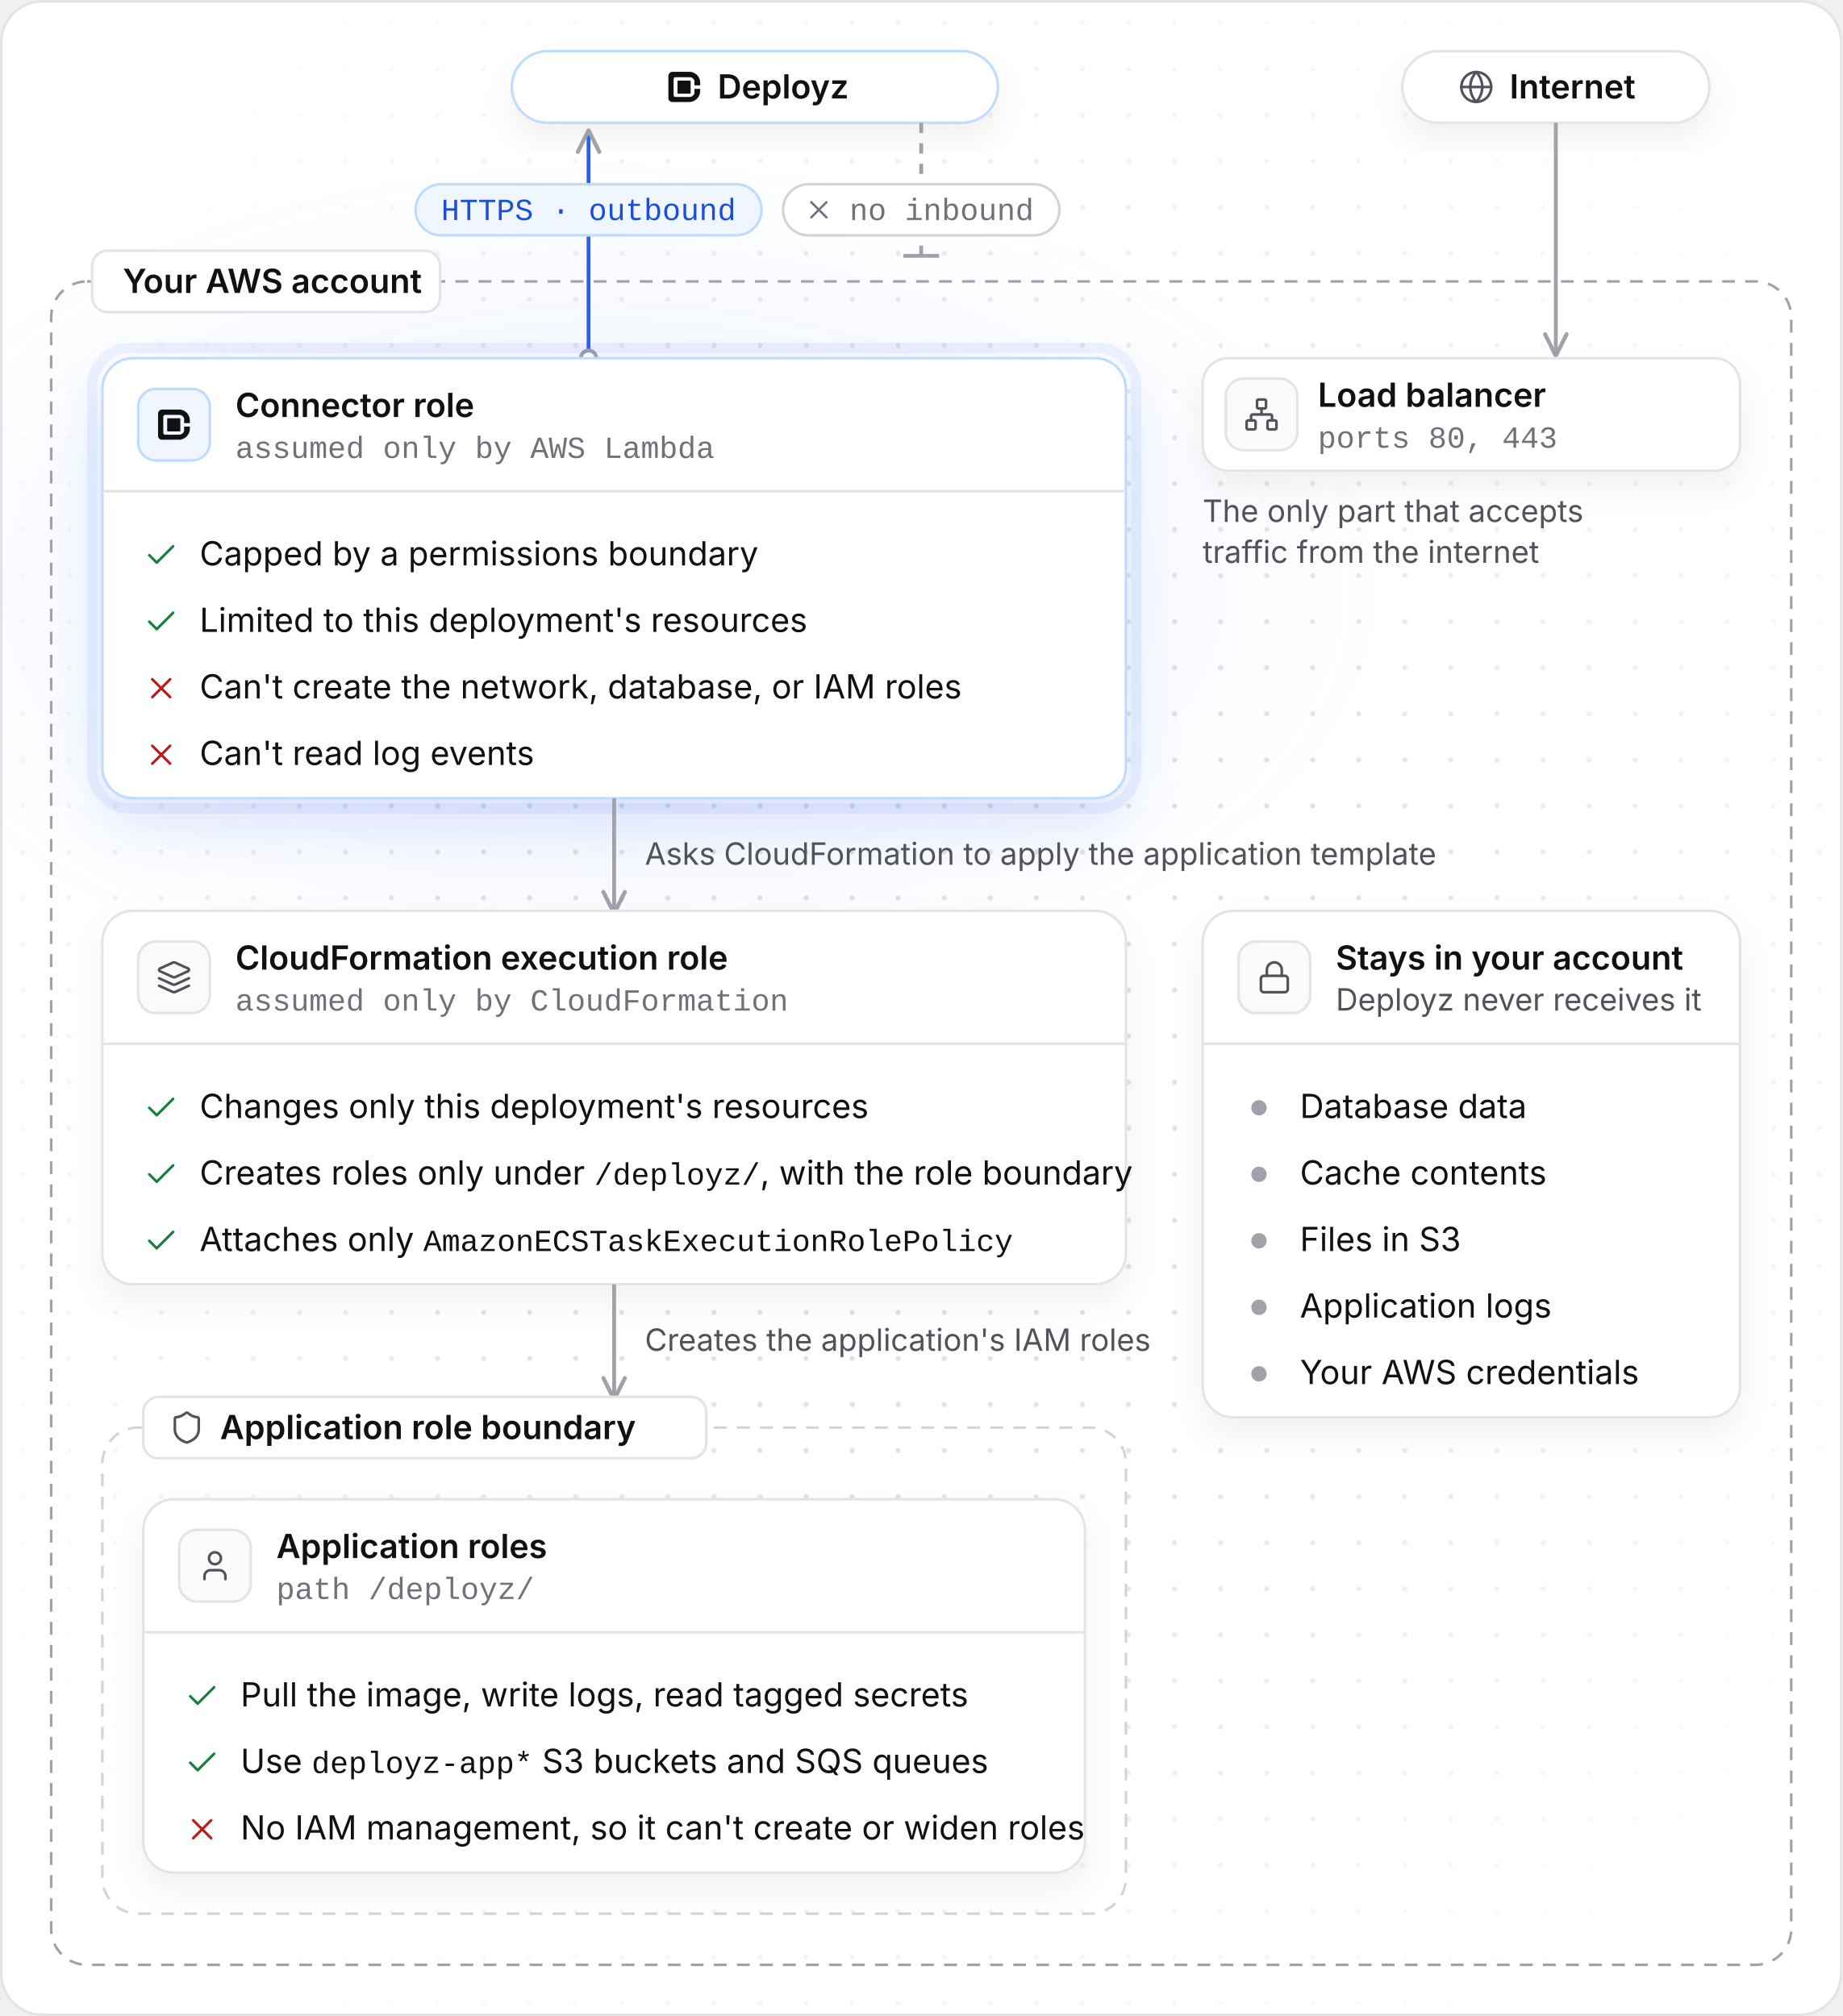
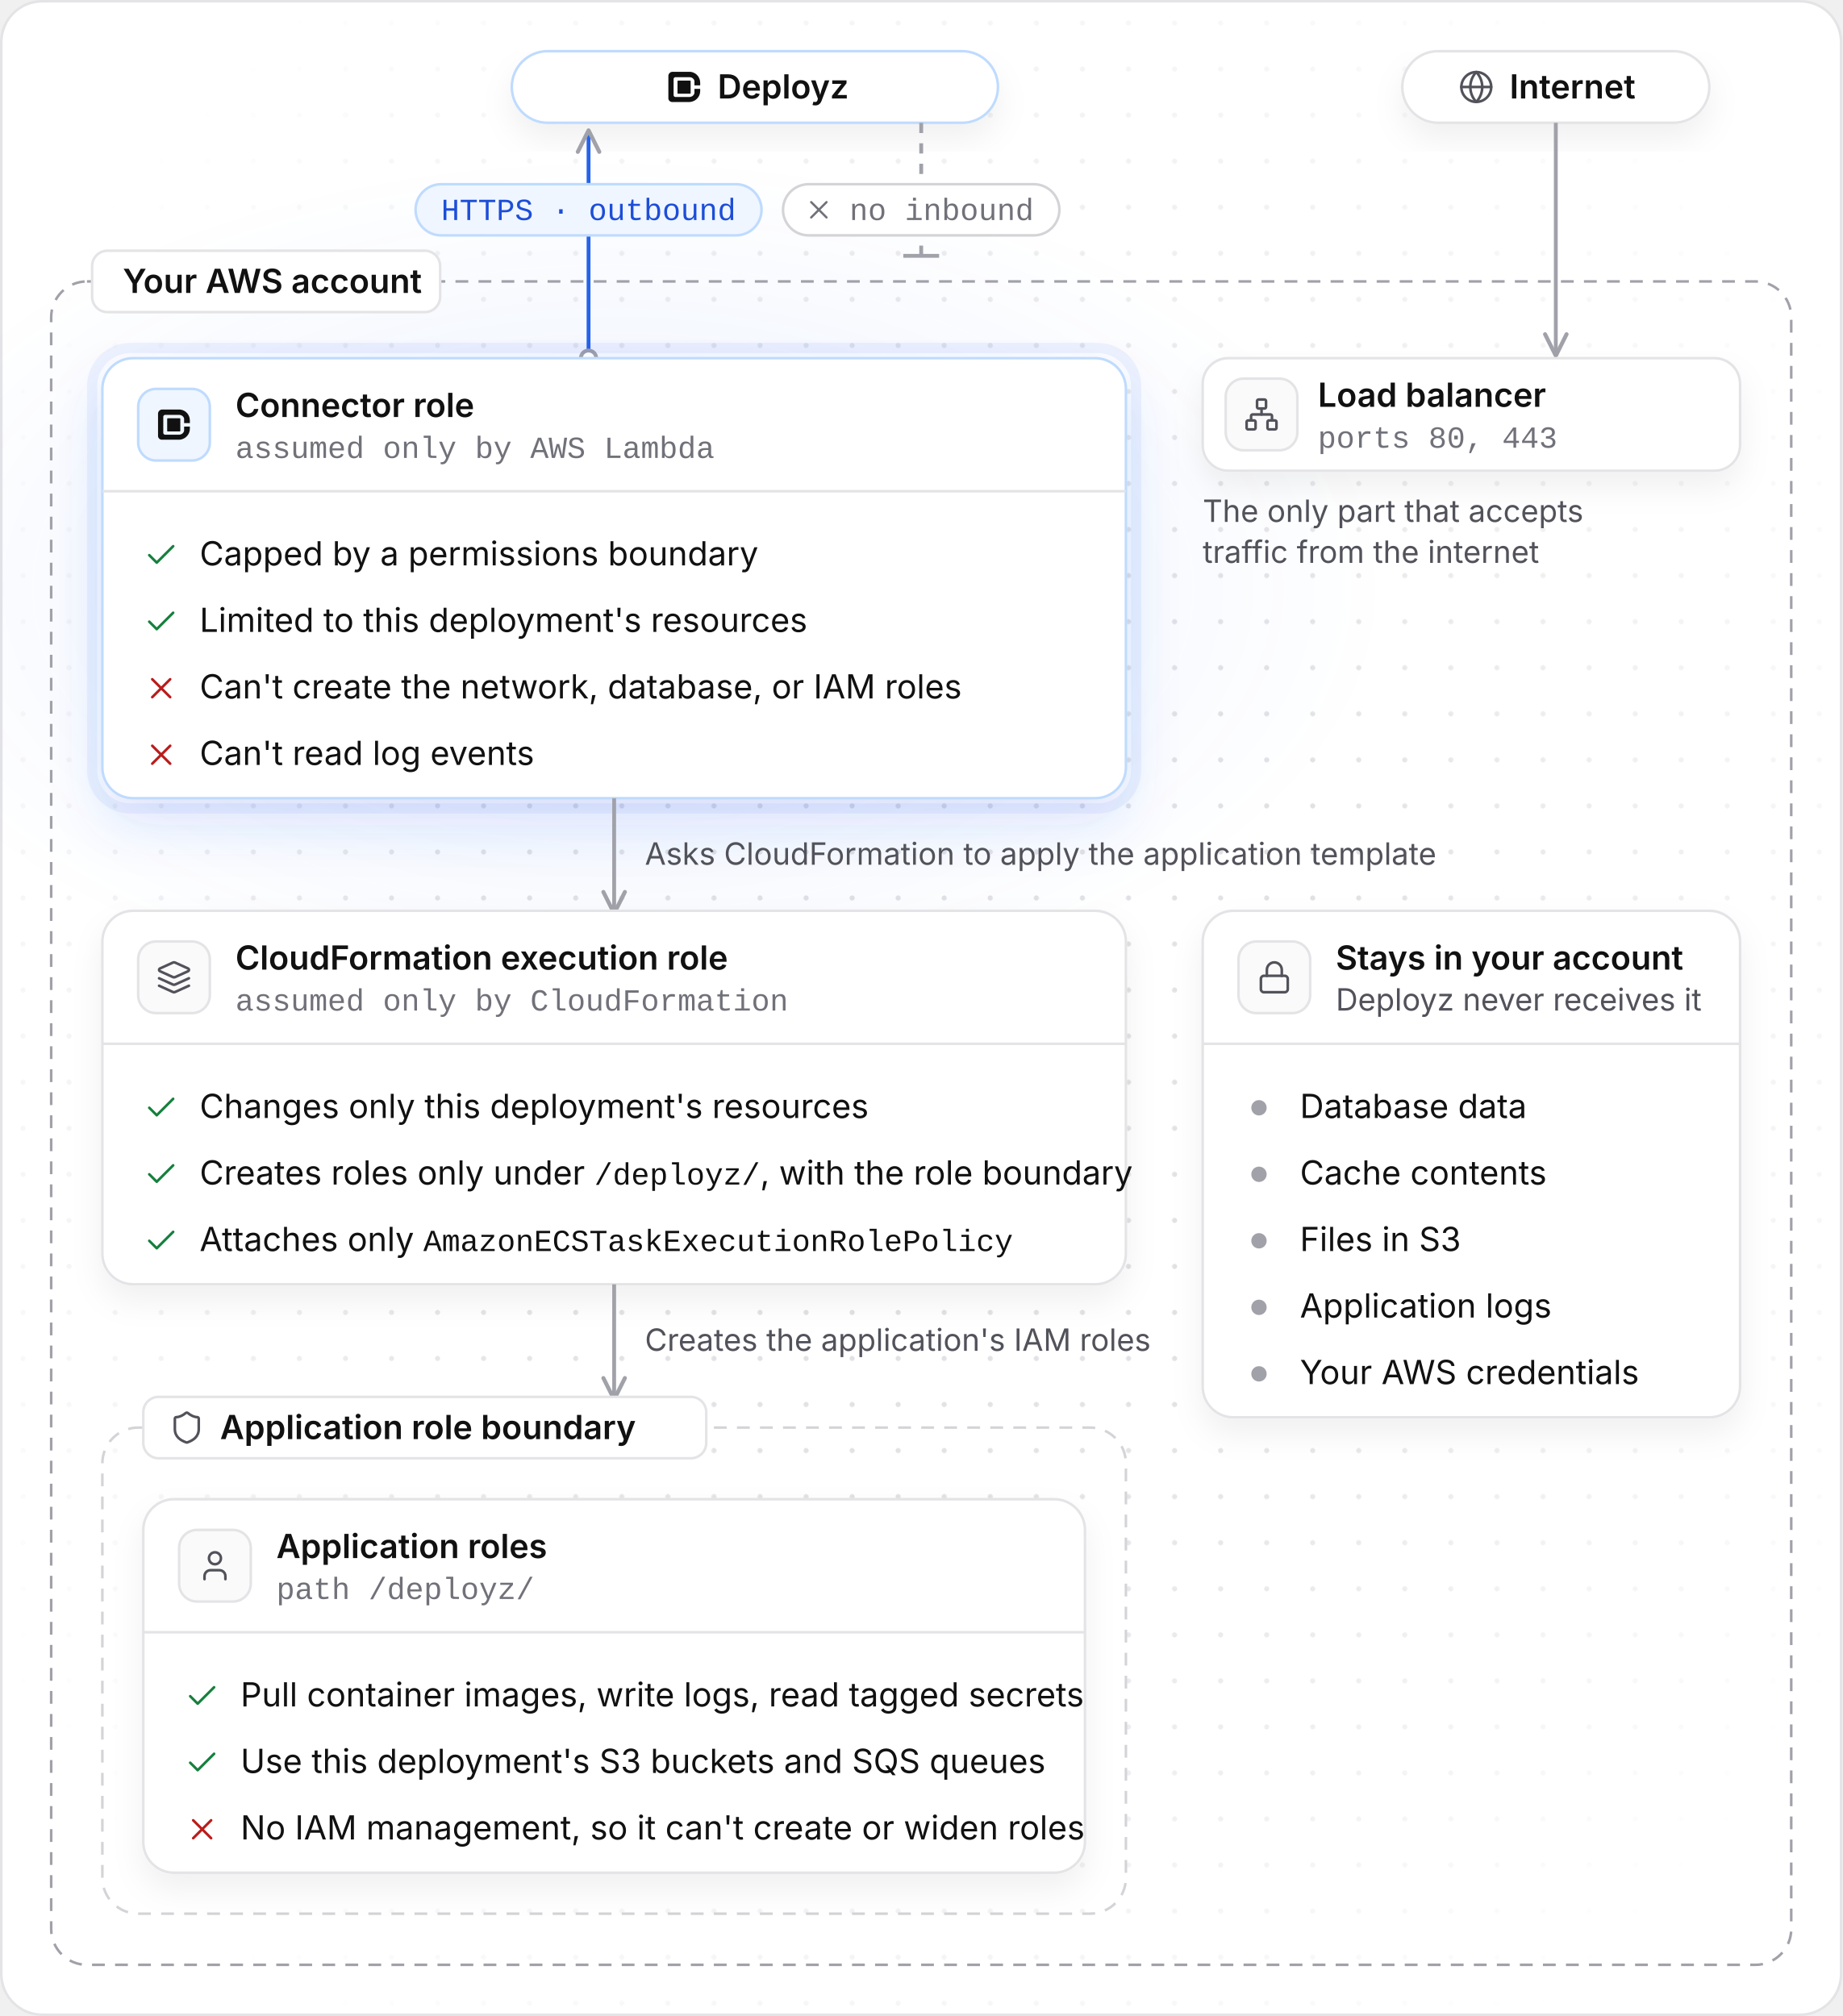
<svg xmlns="http://www.w3.org/2000/svg" width="720" height="788" viewBox="0 0 720 788" role="img" aria-labelledby="title desc">
  <defs>
    <style>
      text { font-family: Inter, "Inter Variable", ui-sans-serif, system-ui, -apple-system, "Segoe UI", sans-serif; fill: #111111; }
      .title { font-size: 13px; font-weight: 600; }
      .heading { font-size: 15px; font-weight: 600; letter-spacing: -0.01em; }
      .body { font-size: 13px; fill: #111111; }
      .label { font-size: 12px; font-weight: 600; fill: #52525B; }
      .note { font-size: 12px; fill: #52525B; }
      .badge { font-size: 12px; font-weight: 500; }
      .num { font-size: 12px; font-weight: 600; fill: #FFFFFF; }
      .mono { font-family: ui-monospace, SFMono-Regular, Menlo, Consolas, "Liberation Mono", monospace; font-size: 12px; fill: #71717A; }
      .mono-dark { font-family: ui-monospace, SFMono-Regular, Menlo, Consolas, "Liberation Mono", monospace; font-size: 12px; fill: #111111; }
      .mono-brand { font-family: ui-monospace, SFMono-Regular, Menlo, Consolas, "Liberation Mono", monospace; font-size: 12px; fill: #1D4ED8; }
      .boundary { fill: none; stroke: #A1A1AA; stroke-width: 1; stroke-dasharray: 5 4; }
      .tag { fill: #FFFFFF; stroke: #E4E4E7; }
      .band { fill: #FAFAFA; stroke: #E4E4E7; }
      .tile { fill: #FFFFFF; stroke: #E4E4E7; }
      .tile-optional { fill: #FFFFFF; stroke: #A1A1AA; stroke-dasharray: 4 3; }
      .icon-tile { fill: #FAFAFA; stroke: #E4E4E7; }
      .icon { fill: none; stroke: #52525B; stroke-width: 1.75; stroke-linecap: round; stroke-linejoin: round; }
      .track { fill: none; stroke: #A1A1AA; stroke-width: 1.5; }
      .track-dashed { fill: none; stroke: #A1A1AA; stroke-width: 1.5; stroke-dasharray: 4 4; }
      .beam { fill: none; stroke: #2563EB; stroke-width: 1.5; }
      .port { fill: #FFFFFF; stroke: #A1A1AA; stroke-width: 1.5; }
      .port-brand { fill: #FFFFFF; stroke: #2563EB; stroke-width: 1.5; }
    </style>
    <pattern id="dots" width="18" height="18" patternUnits="userSpaceOnUse">
      <circle cx="9" cy="9" r="1" fill="#D4D4D8" />
    </pattern>
    <radialGradient id="fade" cx="50%" cy="50%" r="60%">
      <stop offset="40%" stop-color="#FFFFFF" />
      <stop offset="100%" stop-color="#000000" />
    </radialGradient>
    <mask id="fade-mask">
      <rect width="720" height="788" fill="url(#fade)" />
    </mask>
    <radialGradient id="light" cx="50%" cy="50%" r="50%">
      <stop offset="0%" stop-color="#2563EB" stop-opacity="0.10" />
      <stop offset="100%" stop-color="#2563EB" stop-opacity="0" />
    </radialGradient>
    <filter id="shadow" x="-10%" y="-20%" width="120%" height="160%">
      <feDropShadow dx="0" dy="1" stdDeviation="1" flood-color="#111111" flood-opacity="0.04" />
      <feDropShadow dx="0" dy="6" stdDeviation="6" flood-color="#111111" flood-opacity="0.06" />
    </filter>
    <filter id="shadow-brand" x="-10%" y="-10%" width="120%" height="130%">
      <feDropShadow dx="0" dy="1" stdDeviation="1" flood-color="#111111" flood-opacity="0.04" />
      <feDropShadow dx="0" dy="10" stdDeviation="10" flood-color="#2563EB" flood-opacity="0.14" />
    </filter>
    <marker id="arrow" viewBox="0 0 10 10" refX="8" refY="5" markerWidth="7" markerHeight="7" orient="auto-start-reverse">
      <path d="M1 1L9 5L1 9" fill="none" stroke="#A1A1AA" stroke-width="1.5" stroke-linecap="round" stroke-linejoin="round" />
    </marker>
    <marker id="arrow-brand" viewBox="0 0 10 10" refX="8" refY="5" markerWidth="7" markerHeight="7" orient="auto-start-reverse">
      <path d="M1 1L9 5L1 9" fill="none" stroke="#2563EB" stroke-width="1.5" stroke-linecap="round" stroke-linejoin="round" />
    </marker>
    <symbol id="mark" viewBox="0 0 349 349">
      <path d="M 111 113 L 109 115 L 109 116 L 108 117 L 108 236 L 110 238 L 110 239 L 111 239 L 112 240 L 232 240 L 233 239 L 234 239 L 236 236 L 236 116 L 235 115 L 235 114 L 234 114 L 231 112 L 114 112 L 113 113 ZM 27 43 L 27 44 L 23 49 L 23 51 L 22 52 L 22 53 L 21 54 L 21 56 L 20 57 L 20 61 L 19 62 L 19 290 L 20 291 L 20 294 L 21 295 L 21 297 L 22 298 L 22 299 L 23 300 L 24 303 L 26 305 L 26 306 L 34 314 L 37 315 L 39 317 L 41 317 L 44 319 L 46 319 L 47 320 L 50 320 L 51 321 L 229 321 L 230 320 L 237 320 L 238 319 L 243 319 L 244 318 L 247 318 L 248 317 L 250 317 L 251 316 L 253 316 L 254 315 L 257 315 L 258 314 L 259 314 L 260 313 L 262 313 L 267 310 L 269 310 L 270 309 L 271 309 L 273 307 L 274 307 L 275 306 L 278 305 L 280 303 L 281 303 L 283 301 L 284 301 L 288 297 L 289 297 L 297 289 L 298 289 L 300 287 L 300 286 L 306 280 L 306 279 L 308 277 L 308 276 L 311 273 L 311 272 L 313 270 L 314 267 L 316 265 L 316 264 L 317 263 L 317 262 L 318 261 L 318 260 L 321 255 L 321 253 L 322 252 L 322 250 L 323 249 L 323 247 L 324 246 L 324 244 L 325 243 L 325 241 L 326 240 L 326 236 L 327 235 L 327 231 L 328 230 L 328 219 L 329 218 L 329 194 L 328 193 L 274 193 L 273 194 L 273 234 L 272 235 L 272 238 L 271 239 L 271 241 L 270 242 L 270 243 L 269 244 L 268 247 L 264 252 L 264 253 L 256 261 L 255 261 L 252 264 L 251 264 L 250 265 L 249 265 L 244 268 L 242 268 L 241 269 L 239 269 L 238 270 L 236 270 L 235 271 L 230 271 L 229 272 L 85 272 L 84 271 L 82 271 L 81 270 L 78 269 L 73 264 L 73 263 L 71 260 L 71 258 L 70 257 L 70 94 L 71 93 L 71 91 L 72 90 L 73 87 L 78 82 L 79 82 L 82 80 L 84 80 L 85 79 L 230 79 L 231 80 L 236 80 L 237 81 L 240 81 L 241 82 L 243 82 L 244 83 L 246 83 L 247 84 L 250 85 L 255 89 L 256 89 L 266 99 L 266 100 L 268 102 L 268 103 L 271 108 L 271 110 L 272 111 L 272 114 L 273 115 L 273 159 L 329 159 L 329 129 L 328 128 L 328 118 L 327 117 L 327 112 L 326 111 L 326 107 L 325 106 L 325 104 L 324 103 L 324 100 L 323 99 L 323 97 L 321 94 L 321 92 L 320 91 L 320 90 L 319 89 L 319 88 L 318 87 L 318 86 L 317 85 L 317 84 L 316 83 L 316 82 L 315 81 L 315 80 L 314 79 L 313 76 L 311 74 L 311 73 L 309 71 L 309 70 L 306 67 L 306 66 L 290 50 L 289 50 L 286 47 L 285 47 L 282 44 L 281 44 L 279 42 L 278 42 L 277 41 L 276 41 L 275 40 L 274 40 L 273 39 L 272 39 L 271 38 L 270 38 L 269 37 L 268 37 L 267 36 L 266 36 L 261 33 L 259 33 L 258 32 L 256 32 L 255 31 L 252 31 L 251 30 L 248 30 L 247 29 L 244 29 L 243 28 L 237 28 L 236 27 L 53 27 L 52 28 L 49 28 L 48 29 L 46 29 L 45 30 L 43 30 L 42 31 L 39 32 L 37 34 L 36 34 Z" fill="#111111" fill-rule="evenodd" />
    </symbol>
    <symbol id="i-check" viewBox="0 0 24 24">
      <path d="M20 6 9 17l-5-5" />
    </symbol>
    <symbol id="i-globe" viewBox="0 0 24 24">
      <circle cx="12" cy="12" r="10" />
      <path d="M12 2a14.5 14.5 0 0 0 0 20 14.5 14.5 0 0 0 0-20" />
      <path d="M2 12h20" />
    </symbol>
    <symbol id="i-layers" viewBox="0 0 24 24">
      <path d="m12.83 2.18a2 2 0 0 0-1.66 0L2.6 6.08a1 1 0 0 0 0 1.83l8.58 3.91a2 2 0 0 0 1.66 0l8.58-3.9a1 1 0 0 0 0-1.83Z" />
      <path d="m22 17.65-9.17 4.16a2 2 0 0 1-1.66 0L2 17.65" />
      <path d="m22 12.65-9.17 4.16a2 2 0 0 1-1.66 0L2 12.65" />
    </symbol>
    <symbol id="i-lock" viewBox="0 0 24 24">
      <rect width="18" height="11" x="3" y="11" rx="2" ry="2" />
      <path d="M7 11V7a5 5 0 0 1 10 0v4" />
    </symbol>
    <symbol id="i-network" viewBox="0 0 24 24">
      <rect x="16" y="16" width="6" height="6" rx="1" />
      <rect x="2" y="16" width="6" height="6" rx="1" />
      <rect x="9" y="2" width="6" height="6" rx="1" />
      <path d="M5 16v-3a1 1 0 0 1 1-1h12a1 1 0 0 1 1 1v3" />
      <path d="M12 12V8" />
    </symbol>
    <symbol id="i-shield" viewBox="0 0 24 24">
      <path d="M20 13c0 5-3.5 7.5-7.66 8.95a1 1 0 0 1-.67-.01C7.5 20.5 4 18 4 13V6a1 1 0 0 1 1-1c2 0 4.5-1.2 6.24-2.72a1.17 1.17 0 0 1 1.52 0C14.51 3.81 17 5 19 5a1 1 0 0 1 1 1z" />
    </symbol>
    <symbol id="i-user" viewBox="0 0 24 24">
      <path d="M19 21v-2a4 4 0 0 0-4-4H9a4 4 0 0 0-4 4v2" />
      <circle cx="12" cy="7" r="4" />
    </symbol>
    <symbol id="i-x" viewBox="0 0 24 24">
      <path d="M18 6 6 18" />
      <path d="m6 6 12 12" />
    </symbol>
  </defs>
  <g id="stage">
    <rect x="0.5" y="0.5" width="719" height="787" rx="16" fill="#FFFFFF" stroke="#E4E4E7" />
    <rect x="1" y="1" width="718" height="786" rx="16" fill="url(#dots)" mask="url(#fade-mask)" opacity="0.7" />
    <ellipse cx="240" cy="230" rx="300" ry="170" fill="url(#light)" />
  </g>
  <g id="deployz">
    <rect x="200" y="20" width="190" height="28" rx="14" style="fill:#FFFFFF;stroke:#BFDBFE" filter="url(#shadow)" />
    <use href="#mark" x="260.43" y="27" width="14" height="14" />
    <text class="title" x="280.43" y="38.5">Deployz</text>
  </g>
  <g id="internet">
    <rect x="548" y="20" width="120" height="28" rx="14" style="fill:#FFFFFF;stroke:#E4E4E7" filter="url(#shadow)" />
    <use href="#i-globe" class="icon" x="569.92" y="27" width="14" height="14" />
    <text class="title" x="589.92" y="38.5">Internet</text>
  </g>
  <g id="beam-outbound">
    <line class="beam" x1="230" y1="140" x2="230" y2="52" marker-end="url(#arrow)" />
    <circle class="port" cx="230" cy="140" r="3" />
    <rect x="162.4" y="72" width="135.2" height="20" rx="10" style="fill:#EFF6FF;stroke:#BFDBFE" />
    <text class="mono-brand" x="230" y="86" text-anchor="middle">HTTPS · outbound</text>
  </g>
  <g id="beam-no-inbound">
    <line class="track-dashed" x1="360" y1="48" x2="360" y2="100" />
    <line class="track" x1="353" y1="100" x2="367" y2="100" />
    <rect x="306" y="72" width="108" height="20" rx="10" style="fill:#FFFFFF;stroke:#D4D4D8" />
    <use href="#i-x" class="icon" x="314" y="76" width="12" height="12" style="stroke:#71717A" />
    <text class="mono" x="368" y="86" text-anchor="middle">no inbound</text>
  </g>
  <g id="connector-role">
    <rect x="36" y="136" width="408" height="180" rx="15" style="fill:none;stroke:#2563EB;stroke-opacity:0.07;stroke-width:4" />
    <rect x="40" y="140" width="400" height="172" rx="12" style="fill:#FFFFFF;stroke:#BFDBFE" filter="url(#shadow-brand)" />
    <rect x="54" y="152" width="28" height="28" rx="7" style="fill:#EFF6FF;stroke:#BFDBFE" />
    <use href="#mark" x="61" y="159" width="14" height="14" />
    <text class="title" x="92" y="163">Connector role</text>
    <text class="mono" x="92" y="179">assumed only by AWS Lambda</text>
    <line x1="40" y1="192" x2="440" y2="192" stroke="#E4E4E7" />
    <use href="#i-check" class="icon" x="56" y="210" width="14" height="14" style="stroke:#15803D" />
    <text class="body" x="78" y="221">Capped by a permissions boundary</text>
    <use href="#i-check" class="icon" x="56" y="236" width="14" height="14" style="stroke:#15803D" />
    <text class="body" x="78" y="247">Limited to this deployment's resources</text>
    <use href="#i-x" class="icon" x="56" y="262" width="14" height="14" style="stroke:#B91C1C" />
    <text class="body" x="78" y="273">Can't create the network, database, or IAM roles</text>
    <use href="#i-x" class="icon" x="56" y="288" width="14" height="14" style="stroke:#B91C1C" />
    <text class="body" x="78" y="299">Can't read log events</text>
  </g>
  <g id="arrow-cloudformation">
    <line class="track" x1="240" y1="312" x2="240" y2="356" marker-end="url(#arrow)" />
    <text class="note" x="252" y="338">Asks CloudFormation to apply the application template</text>
  </g>
  <g id="execution-role">
    <rect class="tile" x="40" y="356" width="400" height="146" rx="12" filter="url(#shadow)" />
    <rect x="54" y="368" width="28" height="28" rx="7" class="icon-tile" />
    <use href="#i-layers" class="icon" x="61" y="375" width="14" height="14" />
    <text class="title" x="92" y="379">CloudFormation execution role</text>
    <text class="mono" x="92" y="395">assumed only by CloudFormation</text>
    <line x1="40" y1="408" x2="440" y2="408" stroke="#E4E4E7" />
    <use href="#i-check" class="icon" x="56" y="426" width="14" height="14" style="stroke:#15803D" />
    <text class="body" x="78" y="437">Changes only this deployment's resources</text>
    <use href="#i-check" class="icon" x="56" y="452" width="14" height="14" style="stroke:#15803D" />
    <text class="body" x="78" y="463">Creates roles only under <tspan class="mono-dark">/deployz/</tspan>, with the role boundary</text>
    <use href="#i-check" class="icon" x="56" y="478" width="14" height="14" style="stroke:#15803D" />
    <text class="body" x="78" y="489">Attaches only <tspan class="mono-dark">AmazonECSTaskExecutionRolePolicy</tspan>
    </text>
  </g>
  <g id="arrow-creates">
    <line class="track" x1="240" y1="502" x2="240" y2="546" marker-end="url(#arrow)" />
    <text class="note" x="252" y="528">Creates the application's IAM roles</text>
  </g>
  <g id="application-role-boundary">
    <rect class="boundary" x="40" y="558" width="400" height="190" rx="14" style="stroke:#D4D4D8" />
    <rect class="tag" x="56" y="546" width="220" height="24" rx="6" />
    <use href="#i-shield" class="icon" x="66" y="551" width="14" height="14" />
    <text class="title" x="86" y="562.5">Application role boundary</text>
    <rect class="tile" x="56" y="586" width="368" height="146" rx="12" filter="url(#shadow)" />
    <rect x="70" y="598" width="28" height="28" rx="7" class="icon-tile" />
    <use href="#i-user" class="icon" x="77" y="605" width="14" height="14" />
    <text class="title" x="108" y="609">Application roles</text>
    <text class="mono" x="108" y="625">path /deployz/</text>
    <line x1="56" y1="638" x2="424" y2="638" stroke="#E4E4E7" />
    <use href="#i-check" class="icon" x="72" y="656" width="14" height="14" style="stroke:#15803D" />
-     <text class="body" x="94" y="667">Pull the image, write logs, read tagged secrets</text>
+     <text class="body" x="94" y="667">Pull container images, write logs, read tagged secrets</text>
    <use href="#i-check" class="icon" x="72" y="682" width="14" height="14" style="stroke:#15803D" />
-     <text class="body" x="94" y="693">Use <tspan class="mono-dark">deployz-app*</tspan> S3 buckets and SQS queues</text>
+     <text class="body" x="94" y="693">Use this deployment's S3 buckets and SQS queues</text>
    <use href="#i-x" class="icon" x="72" y="708" width="14" height="14" style="stroke:#B91C1C" />
    <text class="body" x="94" y="719">No IAM management, so it can't create or widen roles</text>
  </g>
  <g id="load-balancer">
    <line class="track" x1="608" y1="48" x2="608" y2="138" marker-end="url(#arrow)" />
    <rect class="tile" x="470" y="140" width="210" height="44" rx="10" filter="url(#shadow)" />
    <rect x="479" y="148" width="28" height="28" rx="7" class="icon-tile" />
    <use href="#i-network" class="icon" x="486" y="155" width="14" height="14" />
    <text class="title" x="515" y="159">Load balancer</text>
    <text class="mono" x="515" y="175">ports 80, 443</text>
    <text class="note" x="470" y="204">The only part that accepts</text>
    <text class="note" x="470" y="220">traffic from the internet</text>
  </g>
  <g id="stays-in-account">
    <rect class="tile" x="470" y="356" width="210" height="198" rx="12" filter="url(#shadow)" />
    <rect x="484" y="368" width="28" height="28" rx="7" class="icon-tile" />
    <use href="#i-lock" class="icon" x="491" y="375" width="14" height="14" />
    <text class="title" x="522" y="379">Stays in your account</text>
    <text class="note" x="522" y="395">Deployz never receives it</text>
    <line x1="470" y1="408" x2="680" y2="408" stroke="#E4E4E7" />
    <rect x="489" y="430" width="6" height="6" rx="3" style="fill:#A1A1AA" />
    <text class="body" x="508" y="437">Database data</text>
    <rect x="489" y="456" width="6" height="6" rx="3" style="fill:#A1A1AA" />
    <text class="body" x="508" y="463">Cache contents</text>
    <rect x="489" y="482" width="6" height="6" rx="3" style="fill:#A1A1AA" />
    <text class="body" x="508" y="489">Files in S3</text>
    <rect x="489" y="508" width="6" height="6" rx="3" style="fill:#A1A1AA" />
    <text class="body" x="508" y="515">Application logs</text>
    <rect x="489" y="534" width="6" height="6" rx="3" style="fill:#A1A1AA" />
    <text class="body" x="508" y="541">Your AWS credentials</text>
  </g>
  <g id="account">
    <rect class="boundary" x="20" y="110" width="680" height="658" rx="14" />
    <rect class="tag" x="36" y="98" width="136" height="24" rx="6" />
    <text class="title" x="48" y="114.5">Your AWS account</text>
  </g>
</svg>
